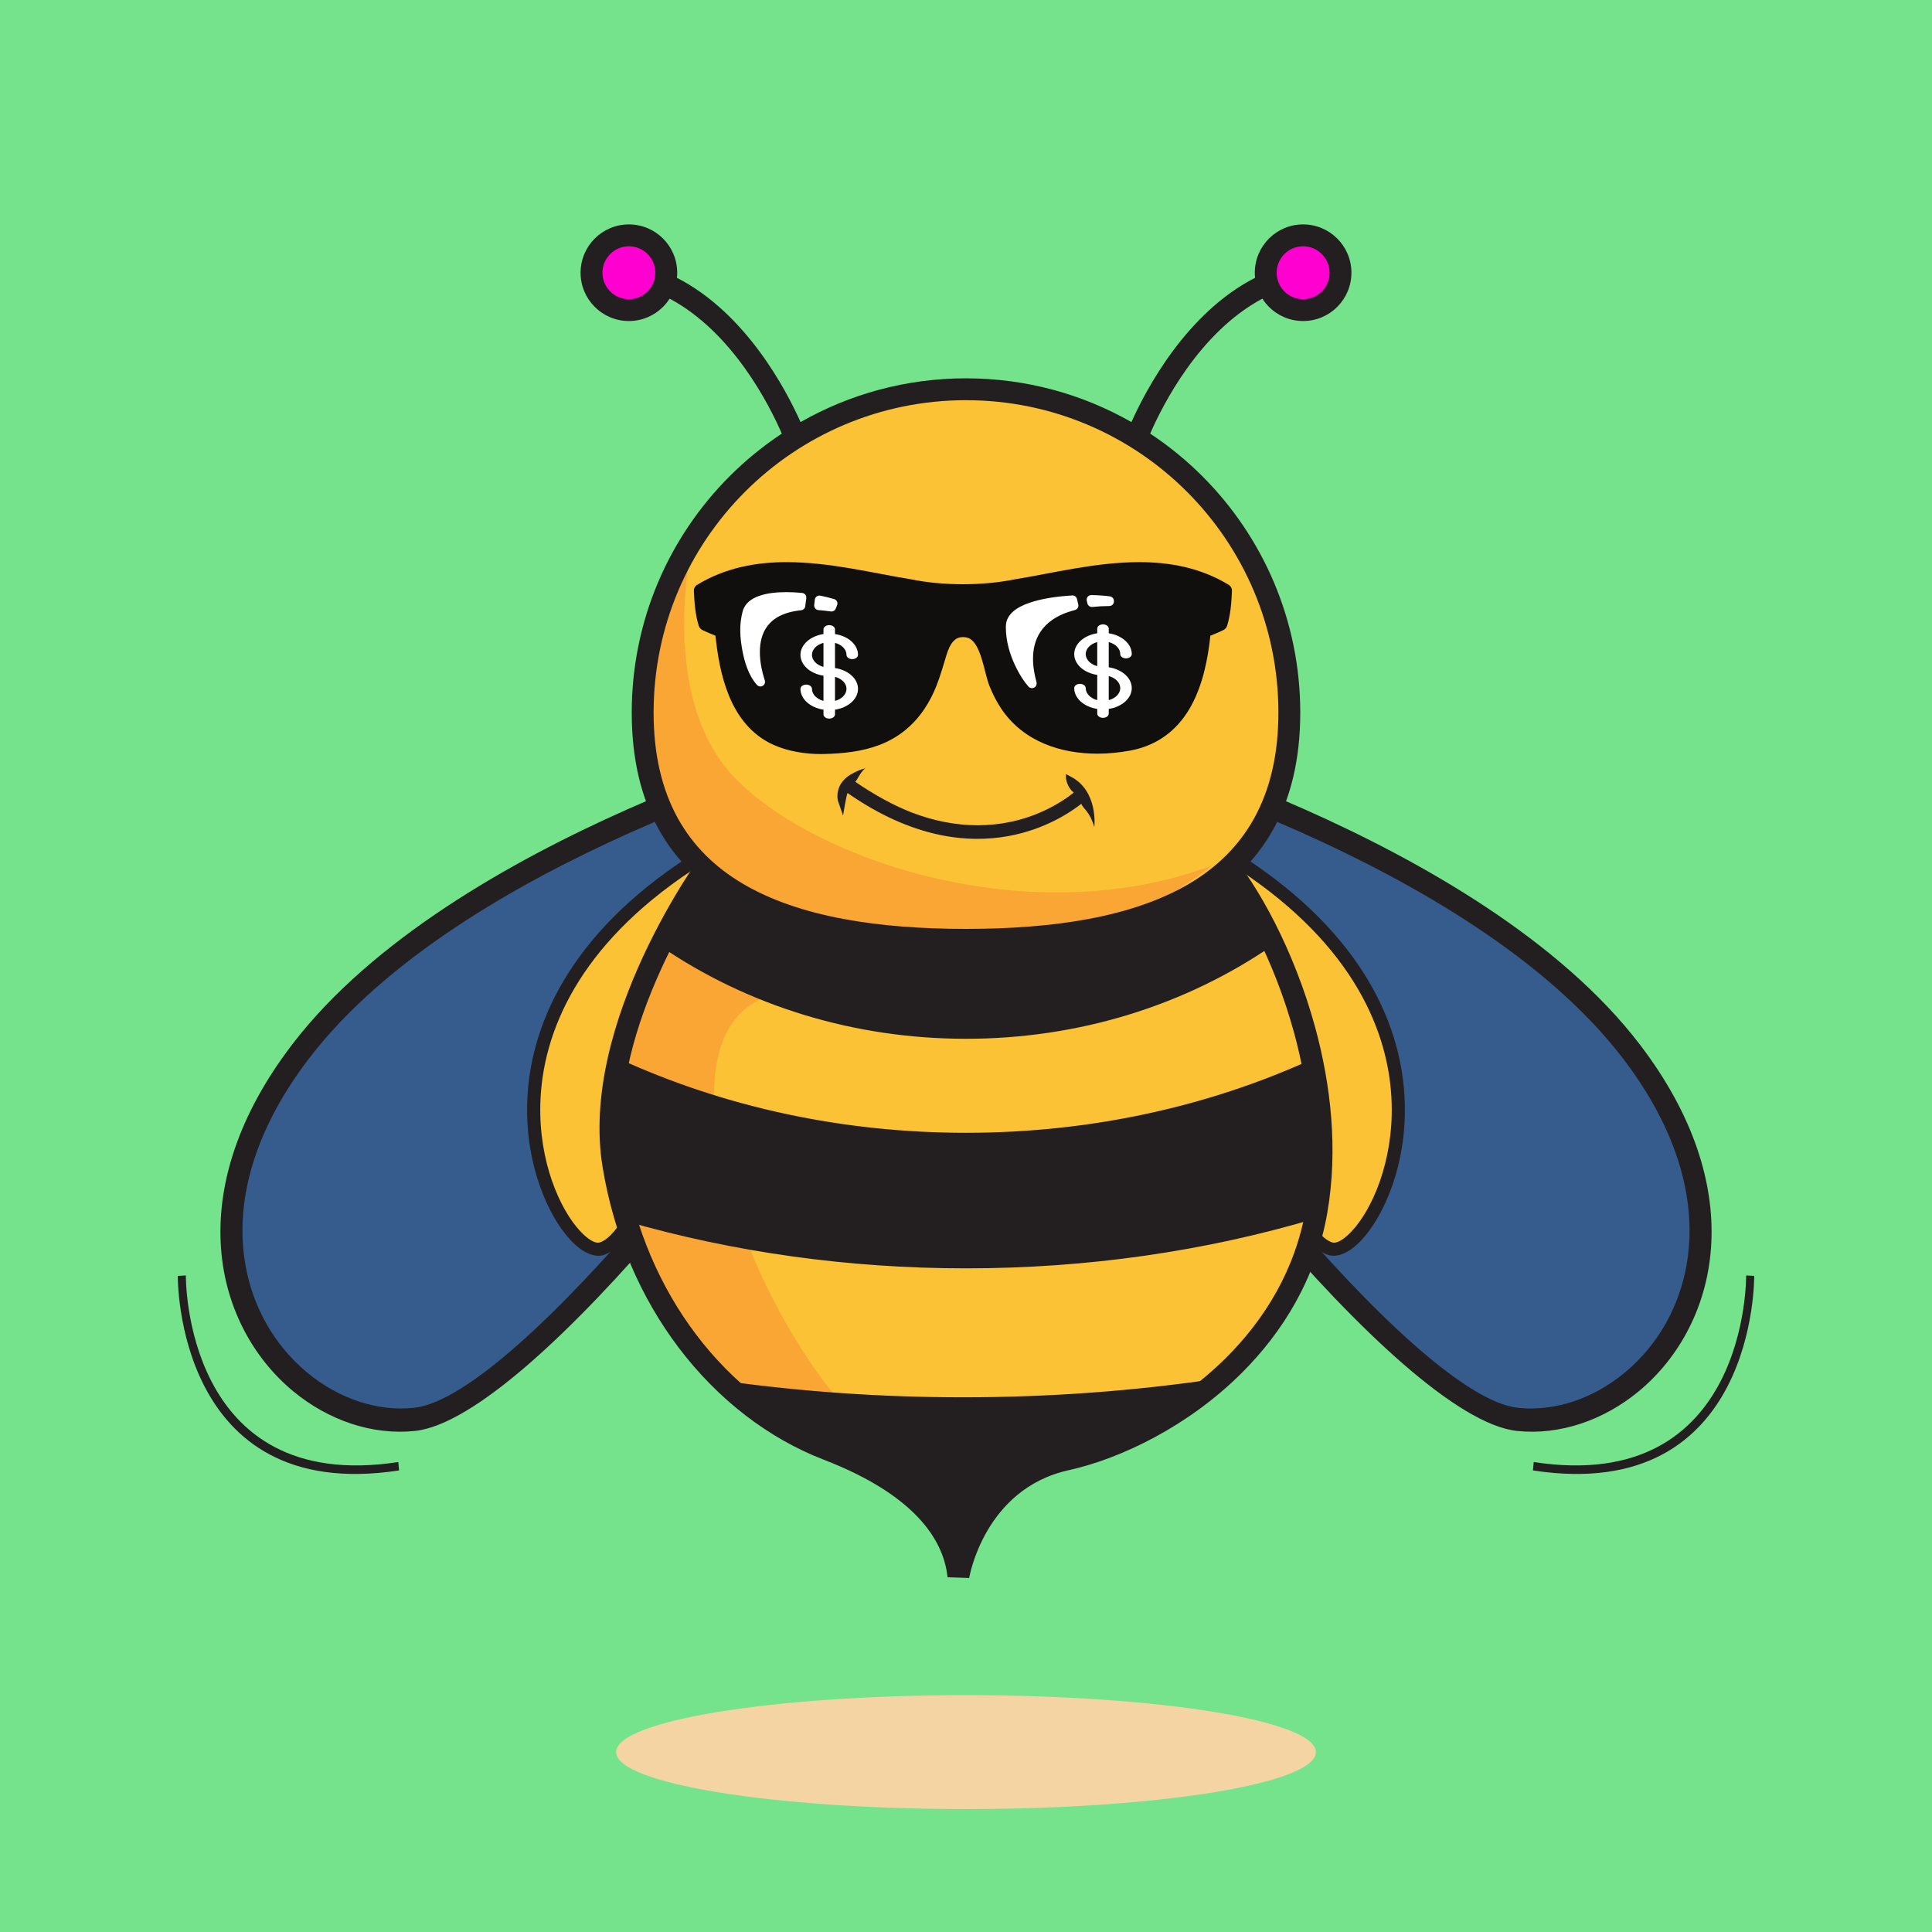
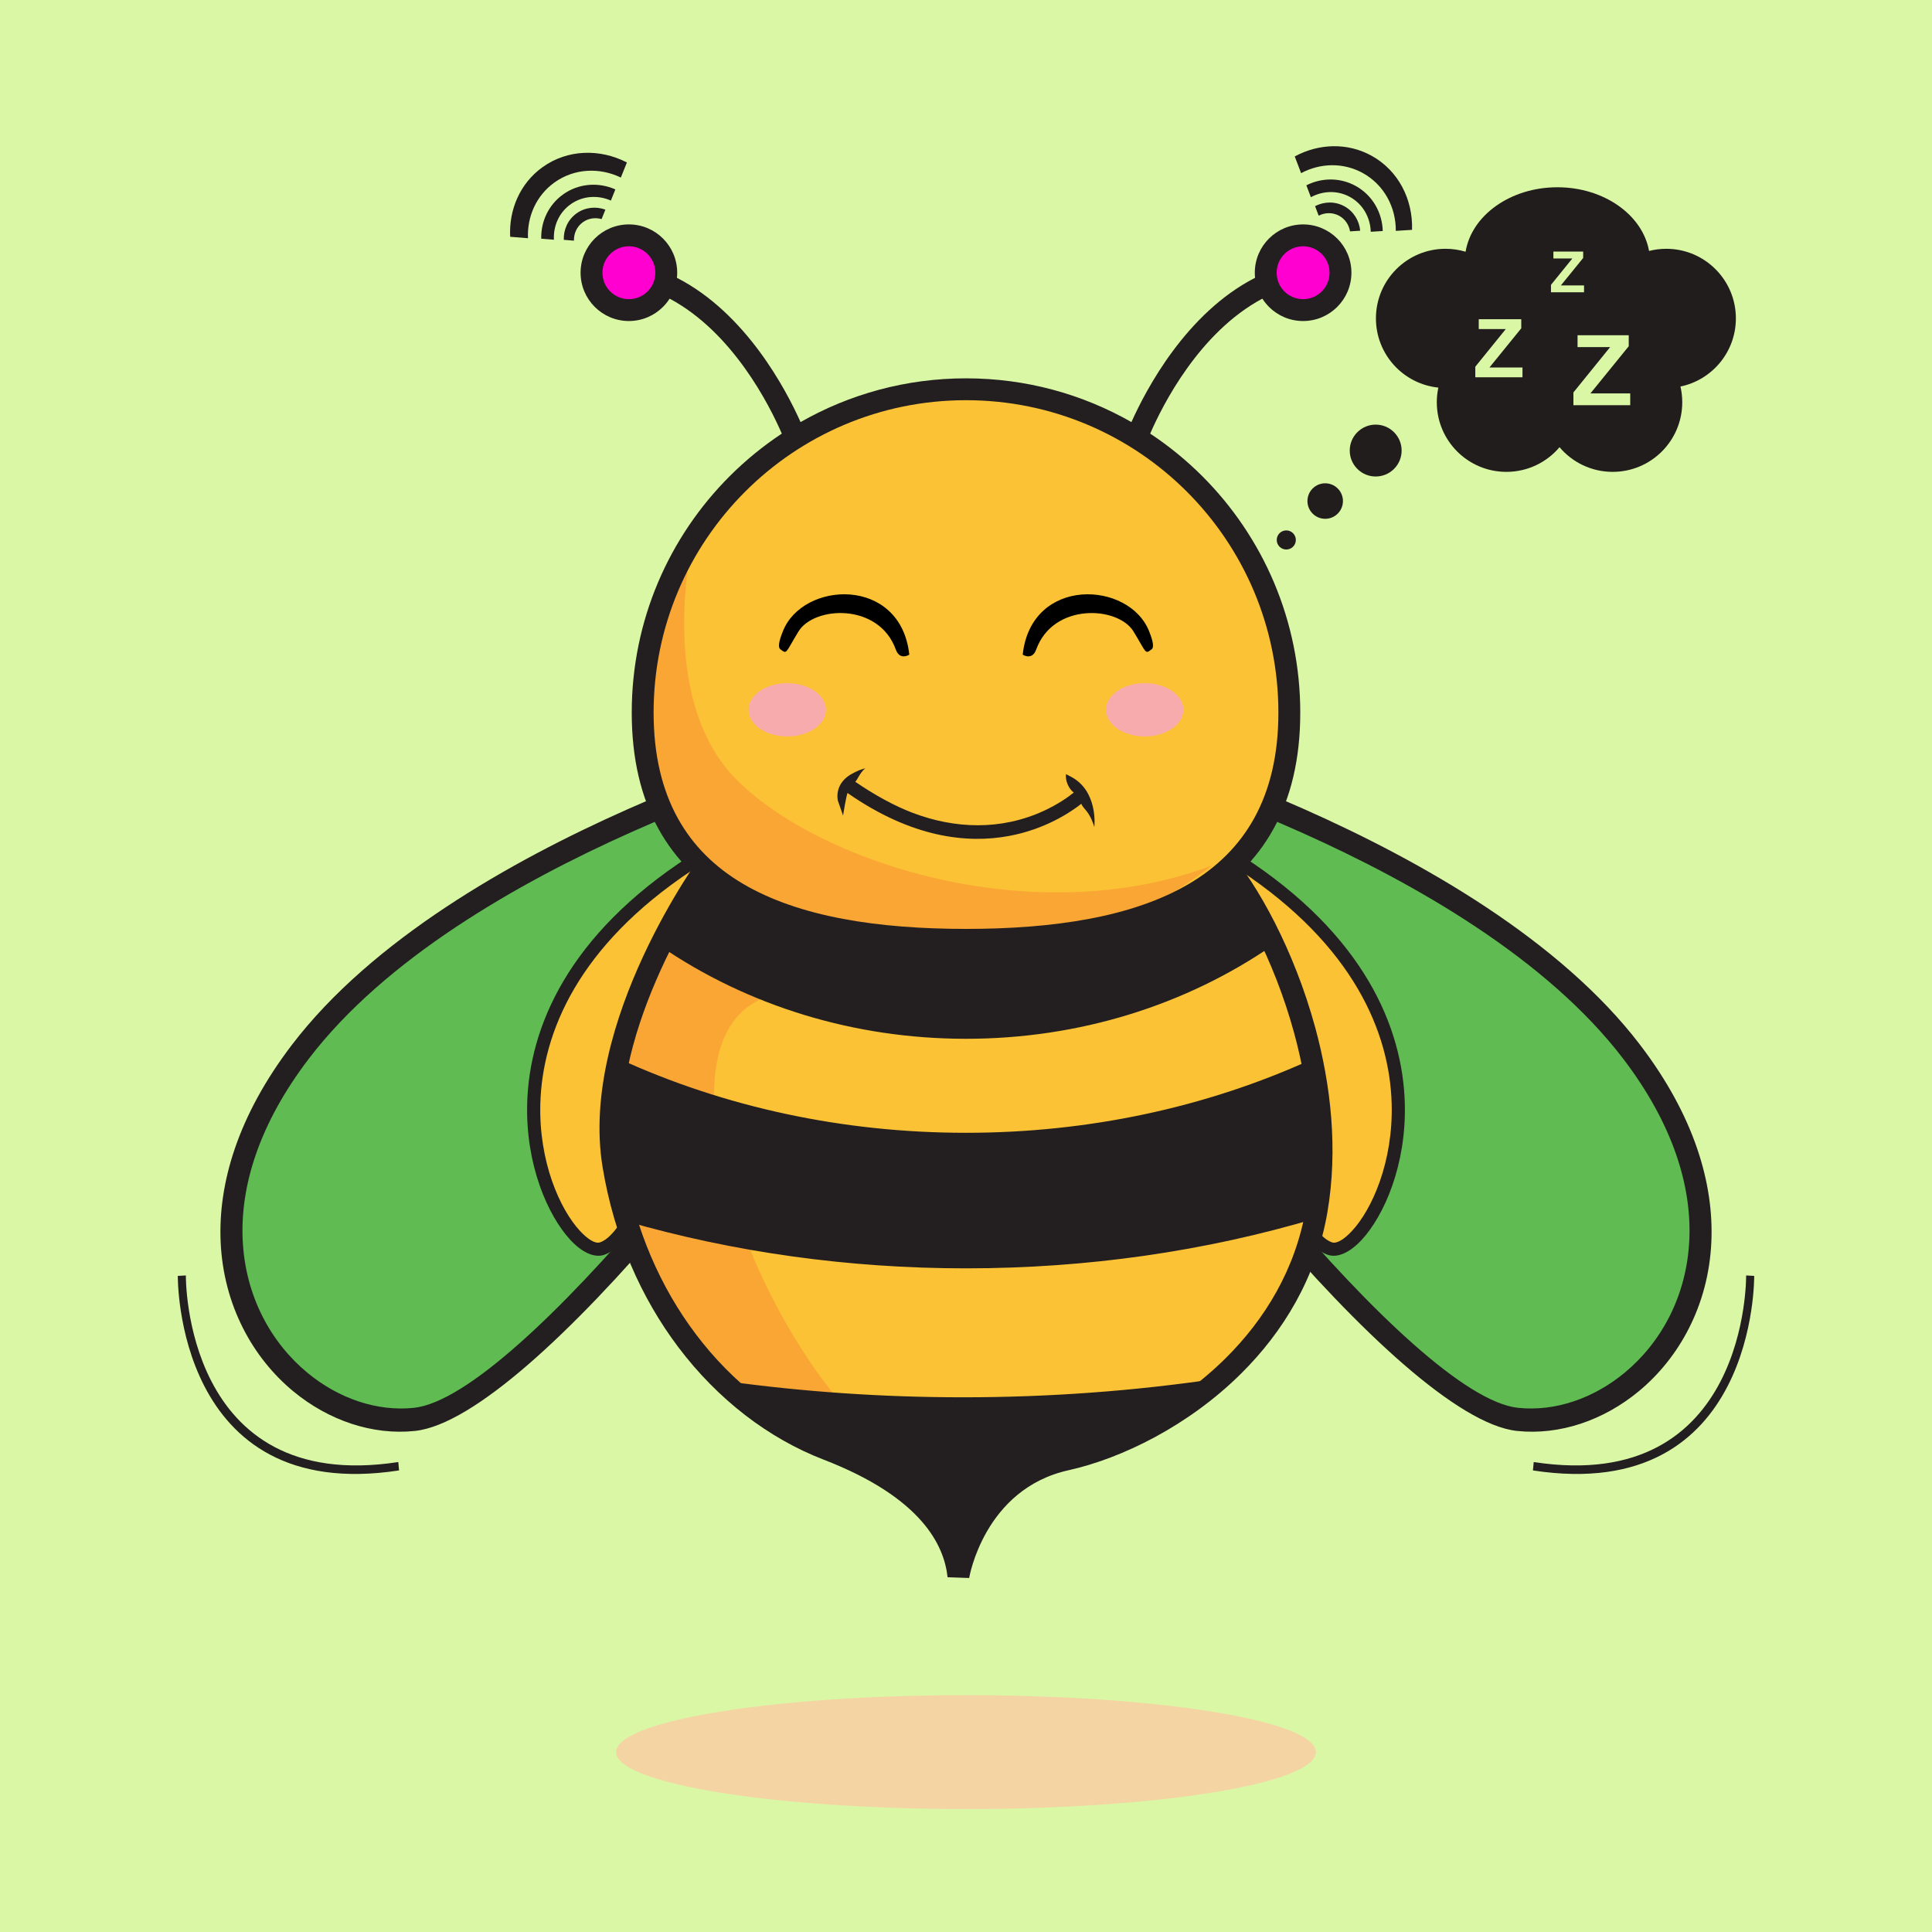
<svg xmlns="http://www.w3.org/2000/svg" version="1.1" id="svg2" xml:space="preserve" width="6400" height="6400" viewBox="0 0 6400 6400">
  <defs id="defs6" />
  <g id="g10" transform="matrix(1.333333,0,0,-1.333333,0,6400)">
    <g id="g12" transform="scale(0.1)">
-       <path d="M 0.004,48000 H 48000 V 0 H 0.004 v 48000 0" style="fill:#74E38C;fill-opacity:1;fill-rule:evenodd;stroke:none" id="path14" />
+       <path d="M 0.004,48000 H 48000 V 0 H 0.004 v 48000 0" style="fill:#DAF7A6;fill-opacity:1;fill-rule:evenodd;stroke:none" id="path14" />
      <path d="m 43382.3,16311.9 c 0,-15.6 63,-5457.9 -5277.5,-4635.8 l -19.4,-208.4 c 5562.6,-856.3 5497.1,4816.6 5497.1,4832.7 l -200.2,11.5 v 0" style="fill:#231f20;fill-opacity:1;fill-rule:nonzero;stroke:none" id="path16" />
-       <path d="m 26952.2,29578.4 c 0,0 9673.9,-2585.9 13583.8,-7707.7 3909.8,-5121.7 336.4,-9467.3 -2831.4,-9135 -3167.7,332.2 -11788.2,11960 -12335.3,14577.4 -547,2617.5 1582.9,2265.3 1582.9,2265.3 v 0" style="fill:#355C8C;fill-opacity:1;fill-rule:evenodd;stroke:none" id="path18" />
-       <path d="m 27102.2,29536.7 c 1232.5,-349.6 9809.2,-2917.9 13433.8,-7666 3361.2,-4403.1 1191.8,-8232.6 -1495.9,-9009.4 516.6,1033.8 1618.8,4225.3 -2168.3,7651.6 -4613.7,4174.1 -6523.7,5325.4 -8440.2,6128.2 -989.7,414.6 -1331.9,1724.6 -1329.4,2895.6 v 0" style="fill:#355C8C;fill-opacity:1;fill-rule:evenodd;stroke:none" id="path20" />
+       <path d="m 26952.2,29578.4 c 0,0 9673.9,-2585.9 13583.8,-7707.7 3909.8,-5121.7 336.4,-9467.3 -2831.4,-9135 -3167.7,332.2 -11788.2,11960 -12335.3,14577.4 -547,2617.5 1582.9,2265.3 1582.9,2265.3 v 0" style="fill:#5FBB52;fill-opacity:1;fill-rule:evenodd;stroke:none" id="path18" />
+       <path d="m 27102.2,29536.7 c 1232.5,-349.6 9809.2,-2917.9 13433.8,-7666 3361.2,-4403.1 1191.8,-8232.6 -1495.9,-9009.4 516.6,1033.8 1618.8,4225.3 -2168.3,7651.6 -4613.7,4174.1 -6523.7,5325.4 -8440.2,6128.2 -989.7,414.6 -1331.9,1724.6 -1329.4,2895.6 v 0" style="fill:#5FBB52;fill-opacity:1;fill-rule:evenodd;stroke:none" id="path20" />
      <path d="m 40745.5,22043.9 c -3971.9,5203 -13710.1,7805.8 -13738.2,7813.4 l -30.9,5.5 c -7.1,1.1 -2503.1,413.1 -1873.8,-2597.3 317,-1517.3 3221.4,-5918.8 6264.4,-9515 2377,-2809 4862.4,-5148.5 6324.9,-5301.9 1052.8,-110.4 2144,259.2 3021.4,984.4 501.6,414.6 934.8,947.3 1251.8,1574.4 317.6,628.2 518.1,1349.1 553.1,2137.9 64.5,1451.8 -426.8,3135.6 -1772.7,4898.6 z m -13838.8,7253 c 334,-90.3 9635.9,-2642.6 13419.7,-7599.3 1247.1,-1633.7 1703.2,-3176.1 1644.6,-4495 -31.3,-705.8 -209,-1347.6 -490.4,-1904.2 -282,-557.9 -669.3,-1033.4 -1118.8,-1404.9 -774,-639.8 -1729.4,-966.7 -2644.5,-870.8 -1301.8,136.6 -3657.7,2388.8 -5950.4,5098.1 -2988.8,3532.2 -5831.2,7806.8 -6130.7,9239.9 -435.4,2082.5 1072.2,1960.9 1270.5,1936.2 v 0" style="fill:#231f20;fill-opacity:1;fill-rule:nonzero;stroke:none" id="path22" />
      <path d="m 4617.65,16311.9 c 0.03,-15.6 -62.9,-5457.9 5277.59,-4635.8 l 19.32,-208.4 c -5562.61,-856.3 -5497.03,4816.6 -5497.08,4832.7 l 200.17,11.5 v 0" style="fill:#231f20;fill-opacity:1;fill-rule:nonzero;stroke:none" id="path24" />
-       <path d="m 21047.8,29578.4 c 0,0 -9673.9,-2585.9 -13583.77,-7707.7 -3909.86,-5121.7 -336.39,-9467.3 2831.37,-9135 3167.7,332.2 11788.2,11960 12335.3,14577.4 547,2617.5 -1582.9,2265.3 -1582.9,2265.3 v 0" style="fill:#355C8C;fill-opacity:1;fill-rule:evenodd;stroke:none" id="path26" />
-       <path d="m 20897.8,29536.7 c -1232.5,-349.6 -9809.2,-2917.9 -13433.77,-7666 -3361.26,-4403.1 -1191.83,-8232.6 1495.83,-9009.4 -516.52,1033.8 -1618.74,4225.3 2168.34,7651.6 4613.7,4174.1 6523.7,5325.4 8440.2,6128.2 989.7,414.6 1331.9,1724.6 1329.4,2895.6 v 0" style="fill:#355C8C;fill-opacity:1;fill-rule:evenodd;stroke:none" id="path28" />
+       <path d="m 21047.8,29578.4 c 0,0 -9673.9,-2585.9 -13583.77,-7707.7 -3909.86,-5121.7 -336.39,-9467.3 2831.37,-9135 3167.7,332.2 11788.2,11960 12335.3,14577.4 547,2617.5 -1582.9,2265.3 -1582.9,2265.3 v 0" style="fill:#5FBB52;fill-opacity:1;fill-rule:evenodd;stroke:none" id="path26" />
+       <path d="m 20897.8,29536.7 c -1232.5,-349.6 -9809.2,-2917.9 -13433.77,-7666 -3361.26,-4403.1 -1191.83,-8232.6 1495.83,-9009.4 -516.52,1033.8 -1618.74,4225.3 2168.34,7651.6 4613.7,4174.1 6523.7,5325.4 8440.2,6128.2 989.7,414.6 1331.9,1724.6 1329.4,2895.6 v 0" style="fill:#5FBB52;fill-opacity:1;fill-rule:evenodd;stroke:none" id="path28" />
      <path d="m 7254.46,22043.9 c 3971.94,5203 13710.14,7805.8 13738.24,7813.4 l 30.9,5.5 c 7.1,1.1 2503.1,413.1 1873.9,-2597.3 -317.1,-1517.3 -3221.5,-5918.8 -6264.5,-9515 -2377,-2809 -4862.4,-5148.5 -6324.9,-5301.9 -1052.77,-110.4 -2143.99,259.2 -3021.39,984.4 -501.63,414.6 -934.83,947.3 -1251.8,1574.4 -317.63,628.2 -518.1,1349.1 -553.08,2137.9 -64.48,1451.8 426.79,3135.6 1772.63,4898.6 z m 13838.84,7253 c -334,-90.3 -9635.9,-2642.6 -13419.7,-7599.3 -1247.07,-1633.7 -1703.21,-3176.1 -1644.65,-4495 31.31,-705.8 209.02,-1347.6 490.46,-1904.2 282.04,-557.9 669.3,-1033.4 1118.76,-1404.9 774.04,-639.8 1729.46,-966.7 2644.53,-870.8 1301.8,136.6 3657.7,2388.8 5950.4,5098.1 2988.8,3532.2 5831.2,7806.8 6130.7,9239.9 435.4,2082.5 -1072.2,1960.9 -1270.5,1936.2 v 0" style="fill:#231f20;fill-opacity:1;fill-rule:nonzero;stroke:none" id="path30" />
      <path d="m 17218.8,26589.7 c -6484.5,-4201.6 -3293.6,-9956.2 -2261.3,-9611.2 922.2,308.3 1725.7,3379.8 2793.9,4774.6 1782.5,2327.6 -532.6,4836.6 -532.6,4836.6 v 0" style="fill:#fbc235;fill-opacity:1;fill-rule:evenodd;stroke:none" id="path32" />
      <path d="m 13097.8,20587.9 c 51.7,1884.1 1011.7,4181.8 4032,6138.8 l 116.7,75.6 93.3,-102.5 c 6.8,-7.5 2407.7,-2609.2 541.6,-5046 -445.4,-581.5 -850,-1476.4 -1236.3,-2330.7 -536.9,-1187.6 -1040.1,-2300.5 -1635.8,-2499.5 -242.7,-81.1 -547.3,57.7 -838.5,371 -277.4,298.5 -557.9,766.2 -762.3,1351 -202.4,579 -331.6,1276.6 -310.7,2042.3 z m 4090.3,5786.2 c -2815.5,-1867.6 -3715.2,-4026.2 -3763.8,-5795.1 -19.8,-722.5 102.1,-1380.1 292.8,-1925.8 188.6,-539.8 443.4,-967 693.2,-1235.7 200.9,-216.3 381.6,-322 495.4,-284 459.7,153.6 934.4,1203.5 1441,2324 393.8,871 806.3,1783.2 1274.7,2394.8 1491.1,1947.1 -33.8,4035.5 -433.3,4521.8 v 0" style="fill:#231f20;fill-opacity:1;fill-rule:nonzero;stroke:none" id="path34" />
      <path d="m 30781.1,26589.7 c 6484.5,-4201.6 3293.6,-9956.2 2261.3,-9611.2 -922.2,308.3 -1725.7,3379.8 -2793.9,4774.6 -1782.5,2327.6 532.6,4836.6 532.6,4836.6 v 0" style="fill:#fbc235;fill-opacity:1;fill-rule:evenodd;stroke:none" id="path36" />
      <path d="m 34575.6,20579 c -48.6,1769 -948.3,3927.5 -3763.8,5795.1 -399.4,-486.3 -1924.4,-2574.7 -433.3,-4521.8 468.4,-611.7 880.9,-1523.9 1274.7,-2394.9 506.6,-1120.4 981.4,-2170.3 1441,-2323.9 113.8,-38 294.5,67.7 495.4,284 249.9,268.8 504.6,695.9 693.3,1235.7 190.7,545.7 312.5,1203.4 292.7,1925.8 z m -3705.4,6147.7 c 3020.3,-1957 3980.2,-4254.7 4031.9,-6138.8 21,-765.6 -108.3,-1463.2 -310.6,-2042.3 -204.4,-584.8 -485,-1052.4 -762.4,-1351 -291.1,-313.2 -595.8,-452.1 -838.6,-371 -595.6,199 -1098.7,1311.8 -1635.7,2499.4 -386.2,854.4 -790.8,1749.2 -1236.3,2330.8 -1866.1,2436.8 534.8,5038.5 541.6,5046 l 93.4,102.5 116.7,-75.6 v 0" style="fill:#231f20;fill-opacity:1;fill-rule:nonzero;stroke:none" id="path38" />
      <path d="m 17508.5,26400.5 c -606.3,-892.2 -2768.1,-4332.9 -2269.2,-7357.2 578.8,-3508.7 2785.4,-6076.8 5317.4,-7053.6 2532.1,-976.6 3157,-2242.6 3255.4,-3146.9 0,0 398,2387.4 2676.9,2893.8 2278.7,506.3 5606.7,2604.4 6221.6,6185.5 581.4,3385.8 -1003.7,6965.2 -2187.1,8507.2 C 29065.2,25093.9 26686.8,24650 24000,24650 c -2667.3,0 -5030.6,437.7 -6491.5,1750.5 v 0" style="fill:#fbc235;fill-opacity:1;fill-rule:evenodd;stroke:none" id="path40" />
      <path d="m 17508.5,26400.5 c -606.3,-892.2 -2768.1,-4332.9 -2269.2,-7357.2 578.8,-3508.7 2785.4,-6076.8 5317.4,-7053.6 250.4,-96.6 481.9,-196 696.3,-297.6 118,478.1 -23.8,1031.8 -535.5,1667.4 -2875.5,3571.7 -4805.4,10613.5 -283.2,9962.2 2516.8,-362.6 5158.4,666.9 7006.8,1651.3 -1043,-229.6 -2209.6,-323 -3441.1,-323 -2667.3,0 -5030.6,437.7 -6491.5,1750.5 v 0" style="fill:#faa635;fill-opacity:1;fill-rule:evenodd;stroke:none" id="path42" />
      <path d="m 14971.9,18999.8 c -597.3,3621.2 2463.6,7769.8 2472.4,7781.7 l 70.6,96.4 6660.7,717.7 c 104.7,15.2 5071.8,732 6352.5,-742.8 706.3,-813.3 1620.1,-2445 2147,-4376.8 390.7,-1432.9 571.5,-3035.2 302.9,-4599.6 -280.3,-1633 -1102.1,-2967.8 -2135.6,-3995.2 -1313.2,-1305.5 -2974.1,-2115.4 -4295.1,-2408.9 -2100.2,-466.7 -2467.8,-2671 -2468.8,-2677.3 l -535.9,19.1 c -44,405.3 -208.1,893.9 -649.3,1395.7 -459.7,522.9 -1214.9,1057.1 -2434.3,1527.3 -1356.6,523.4 -2621.6,1485.8 -3607.5,2793.6 -916,1215.1 -1592.8,2730.1 -1879.6,4469.1 z m 2840.9,7365.1 c -438,-624.4 -2815.8,-4187.5 -2306.1,-7278.1 271.7,-1647 911.7,-3080.6 1777.7,-4229.3 925,-1227 2106.4,-2127.8 3369.9,-2615.2 1312.7,-506.2 2136.2,-1093.5 2646.5,-1673.8 236.4,-268.9 406.5,-536.8 527.4,-795.5 348.5,796.1 1091.3,1892.1 2602.4,2227.9 1236.2,274.6 2793.7,1035.6 4029.7,2264.4 960.4,954.7 1723.6,2192.3 1982.9,3702.4 254.2,1480.8 81.6,3002.7 -290.2,4366.1 -503.9,1847.9 -1368.7,3397.9 -2034.5,4164.6 -1094.8,1260.7 -5857.6,561.7 -5871.3,559.8 l -6434.4,-693.3 v 0" style="fill:#231f20;fill-opacity:1;fill-rule:nonzero;stroke:none" id="path44" />
      <path d="m 17991.9,13650.1 c 770.7,-742.2 1646.2,-1306 2564.8,-1660.4 2532.1,-976.6 3157,-2242.6 3255.4,-3146.9 0,0 398,2387.4 2676.9,2893.8 1150.5,255.6 2568.4,917.3 3769.5,1970.4 -2041.9,-302.7 -4159.3,-463.3 -6330.9,-463.3 -2031.7,0 -4016.2,140.4 -5935.7,406.4 z m -2629.1,8007.4 c -191.6,-859.5 -265.3,-1753.7 -123.5,-2614.2 76.6,-464.1 181.9,-911.6 312.4,-1341.1 2623.9,-757 5471.5,-1172.9 8448.3,-1172.9 3065.4,0 5994.4,439.7 8682.4,1240.2 9.9,50.5 19.4,101.4 28.2,152.6 214.6,1250.2 133.7,2526.6 -113.1,3717.3 -2546.6,-1161.9 -5477.7,-1824.5 -8597.5,-1824.5 -3136,0 -6081.2,669.5 -8637.2,1842.6 z m 2145.6,4743 c -222.6,-327.5 -654.5,-998.1 -1087.6,-1865.5 2104.5,-1444.5 4730.6,-2302.5 7579.2,-2302.5 2868,0 5510.1,869.7 7621.6,2332 -356.3,763.3 -745,1404.9 -1097.9,1864.9 C 29065.3,25094 26686.9,24650 24000,24650 c -2667.4,0 -5030.7,437.7 -6491.6,1750.5 v 0" style="fill:#231f20;fill-opacity:1;fill-rule:evenodd;stroke:none" id="path46" />
      <path d="m 19192.5,12642.8 c -430.7,279 -843.1,606.2 -1229,977.9 l 34,70 c 966.5,-134 1949.9,-236.2 2947.6,-304.4 980.7,-67.2 1975.6,-101.7 2982.6,-101.7 1075.2,0 2137.1,39.4 3182.5,116 1064.8,77.9 2113.2,194.4 3142.4,347 l 32.8,-71.3 c -572.2,-501.8 -1193.6,-915.2 -1812,-1238.4 -685.4,-358.2 -1367.6,-606.1 -1975.6,-741.2 -2251.9,-500.3 -2644.2,-2854.3 -2645.3,-2861 l -81,2.8 c -48.5,445 -226.8,979.5 -705.2,1523.6 -481.2,547.2 -1265.4,1103.9 -2524.3,1589.5 -463.3,178.7 -915.8,410.5 -1349.5,691.2 z m -1080.3,949.6 c 355.6,-332.4 732.5,-627.1 1124.8,-881.1 428.9,-277.5 876.3,-506.8 1334.4,-683.5 1273,-491 2067.6,-1055.7 2556.4,-1611.6 417.1,-474.3 612.3,-942.7 692.4,-1354.2 159,600 769,2294.3 2660,2714.5 601.3,133.5 1276.4,378.9 1955.3,733.8 574.8,300.5 1152.3,679.5 1689.9,1135.8 -986.4,-142.8 -1990.4,-252.6 -3009.4,-327.2 -1048,-76.7 -2111.7,-116.2 -3188.3,-116.2 -1007.9,0 -2004.7,34.6 -2988.1,101.9 -955.9,65.4 -1899.1,162 -2827.4,287.8 z m -2977,6760.6 c 24.8,440.6 91.5,881.3 187.8,1313.3 l 11,49.3 45.8,-21 c 1295.3,-594.5 2691.3,-1059.5 4161.6,-1373.1 1424.1,-303.8 2918.2,-465.6 4458.6,-465.6 1532.6,0 3019.4,160.2 4436.8,460.9 1463.4,310.6 2853.3,771 4143.8,1359.8 l 46.6,21.2 10.4,-50.2 c 129.3,-624.4 213.4,-1272.5 233.3,-1928 18.2,-599.3 -17.1,-1204.9 -120,-1804.4 l -33,-177.9 -23.8,-7 c -1362.7,-405.8 -2787.3,-719 -4260,-929.4 -1436.6,-205.2 -2918.9,-312.6 -4434.1,-312.6 -1471,0 -2910.9,101.5 -4308.2,295.5 -1432.5,198.9 -2820.4,495.2 -4151.3,879.2 l -21.4,6.1 -6.5,21.2 c -66.3,218.3 -126,440.4 -178.5,665.7 -51.6,221.9 -96.8,448.9 -135.1,680.7 -71.4,433.4 -88.6,875.1 -63.8,1316.3 z m 256.7,1246.4 c -89.4,-411.6 -151.4,-831.2 -175,-1250.9 -24.5,-435.8 -7.6,-871.6 62.8,-1298.7 37.6,-228.3 82.6,-453.6 134.2,-675.2 50.8,-218.2 107.8,-431.4 170.4,-639.4 1319.8,-379.7 2696.8,-673 4118.8,-870.4 1392.8,-193.3 2829,-294.5 4296.9,-294.5 1511.8,0 2990.3,107 4422.5,311.6 1460.2,208.6 2872.8,518.6 4224.5,919.8 l 23.3,127.2 c 102,594.3 137,1194.6 118.9,1788.5 -19.2,633 -98.7,1259.2 -221.4,1863.7 -1283.1,-581.3 -2662.8,-1036.3 -4113.9,-1344.3 -1423.5,-302 -2916,-462.8 -4453.9,-462.8 -1545.7,0 -3045.5,162.4 -4475.6,467.5 -1458.5,311.1 -2844.5,770.8 -4132.5,1357.9 z m 1616.6,4091.7 c 190,317.3 354.3,567.8 466.1,732.3 l 26.4,38.8 34.7,-31.2 c 725.2,-651.7 1675.4,-1086.4 2775.8,-1358.4 1103.1,-272.5 2357.6,-381.6 3688.5,-381.6 1340.5,0 2603.6,110.7 3712.6,387.6 1106.5,276.4 2059.8,718.2 2783.5,1380.9 l 32.9,30.1 27.1,-35.4 c 182.8,-238.2 375.3,-525.1 567.9,-852.3 180.7,-306.9 361.5,-649.3 534.5,-1020.2 l 14.7,-31.3 -28.4,-19.6 c -1078,-746.6 -2294.3,-1339.3 -3608.2,-1741.3 -1267,-387.7 -2624.8,-598 -4036.6,-598 -1402.3,0 -2751.4,207.5 -4011.3,590.3 -1306.3,396.8 -2516.5,982 -3590.9,1719.4 l -29.5,20.2 15.9,31.8 c 216.6,434 433.5,819.7 624.3,1137.9 z m 507.5,647.9 c -109.5,-162.5 -262,-397.1 -437.4,-689.8 -184.5,-307.8 -394.2,-680.3 -605.2,-1100.6 1060.6,-723.5 2253,-1298 3539,-1688.7 1251.7,-380.3 2592.8,-586.5 3987.6,-586.5 1404.2,0 2753.9,209 4013,594.3 1293.8,395.8 2492.5,978 3556.9,1710.8 -167.5,356.6 -342.1,686.1 -516.3,982.1 -181.2,307.7 -362.4,579.8 -535.5,808.7 -730.3,-656 -1683.4,-1094.8 -2785.6,-1370 -1116.5,-278.8 -2386.1,-390.2 -3732.5,-390.2 -1336.5,0 -2597.4,109.8 -3708,384.2 -1095.6,270.7 -2044.9,701.8 -2776,1345.7 v 0" style="fill:#231f20;fill-opacity:1;fill-rule:nonzero;stroke:none" id="path48" />
      <path d="m 24000,38328.9 c 4436.5,0 8032.9,-3596.5 8032.9,-8032.9 0,-4436.5 -3596.4,-5646 -8032.9,-5646 -4436.5,0 -8032.9,1209.5 -8032.9,5646 0,4436.4 3596.4,8032.9 8032.9,8032.9 v 0" style="fill:#fbc235;fill-opacity:1;fill-rule:evenodd;stroke:none" id="path50" />
      <path d="m 27921.6,25091.1 c -1160,-316 -2497.3,-441.1 -3921.6,-441.1 -4436.5,0 -8032.9,1209.5 -8032.9,5646 0,1584.5 459,3061.7 1250.9,4306.3 -10,-41.8 -923,-3894.6 1040.4,-5930.2 1974,-2046.6 7353.8,-3872 11860.1,-2173.7 0,0 -862.7,-672.6 -2196.9,-1407.3 v 0" style="fill:#faa635;fill-opacity:1;fill-rule:evenodd;stroke:none" id="path52" />
      <path d="m 15624.6,42152.9 c 512.9,0 928.6,-415.7 928.6,-928.6 0,-512.8 -415.7,-928.5 -928.6,-928.5 -512.8,0 -928.5,415.7 -928.5,928.5 0,512.9 415.7,928.6 928.5,928.6 v 0" style="fill:#FF00D1;fill-opacity:1;fill-rule:evenodd;stroke:none" id="path54" />
      <path d="m 32375.4,42152.9 c 512.8,0 928.5,-415.7 928.5,-928.6 0,-512.8 -415.7,-928.5 -928.5,-928.5 -512.9,0 -928.6,415.7 -928.6,928.5 0,512.9 415.7,928.6 928.6,928.6 v 0" style="fill:#FF00D1;fill-opacity:1;fill-rule:evenodd;stroke:none" id="path56" />
      <path d="m 29488.1,35784.1 c -1404.4,1404.4 -3344.9,2273.1 -5488.1,2273.1 -2143.2,0 -4083.7,-868.7 -5488.1,-2273.1 -1404.4,-1404.4 -2273.2,-3344.9 -2273.2,-5488.1 0,-2107.5 848.1,-3445 2219.1,-4253.2 1405.7,-828.7 3367.8,-1121.1 5542.2,-1121.1 2174.5,0 4136.6,292.5 5542.1,1121.1 1371.1,808.2 2219.2,2145.7 2219.2,4253.2 0,2143.2 -868.8,4083.7 -2273.2,5488.1 z m 3351.8,5904.8 c -118.7,118.8 -283.1,192.3 -464.5,192.3 -181.4,0 -345.8,-73.6 -464.6,-192.3 -118.7,-118.8 -192.3,-283.1 -192.3,-464.5 0,-181.9 73.3,-346.3 191.9,-465.1 119.2,-118.2 283.6,-191.9 465,-191.9 181.4,0 345.8,73.7 464.5,192.4 118.7,118.7 192.4,283.1 192.4,464.6 0,181.4 -73.7,345.8 -192.4,464.5 z m -16750.7,0 c -118.8,118.7 -283.2,192.3 -464.6,192.3 -181.5,0 -345.9,-73.5 -464.6,-192.3 -118.7,-118.7 -192.3,-283.1 -192.3,-464.5 0,-181.5 73.7,-345.9 192.4,-464.6 118.7,-118.7 283,-192.4 464.5,-192.4 181.8,0 346.2,73.4 465,191.9 118.6,118.8 191.9,283.2 191.9,465.1 0,181.4 -73.6,345.7 -192.3,464.5 z M 24000,38600.5 c 1495.2,0 2898.2,-395.3 4110.1,-1087 362.9,810.9 1360.6,2708.2 3071.8,3584.3 -4.4,41.6 -6.7,83.9 -6.7,126.6 0,331.3 134.4,631.4 351.5,848.6 217.2,217.1 517.3,351.5 848.7,351.5 331.3,0 631.4,-134.3 848.6,-351.5 217.1,-217.1 351.6,-517.3 351.6,-848.6 0,-331.4 -134.5,-631.5 -351.6,-848.7 -217.2,-217.1 -517.3,-351.6 -848.6,-351.6 -331.4,0 -631.5,134.5 -848.7,351.6 v 1 c -61.6,61.7 -116.6,130 -163.7,203.7 -1574.3,-841.2 -2484.2,-2656.5 -2786.9,-3353.5 467.2,-309.1 901.4,-664.1 1296.1,-1058.7 1502.8,-1502.9 2432.4,-3579.1 2432.4,-5872.2 0,-2328.9 -950.3,-3814.5 -2486.5,-4720.1 -1501.4,-885.2 -3556.1,-1197.6 -5818.1,-1197.6 -2261.9,0 -4316.7,312.4 -5818.2,1197.6 -1536.1,905.6 -2486.4,2391.3 -2486.4,4720.1 0,2293.1 929.6,4369.3 2432.4,5872.2 394.6,394.5 828.8,749.6 1296.1,1058.7 -302.7,696.9 -1212.7,2512.2 -2786.9,3353.5 -47.2,-73.7 -102.1,-142 -163.7,-203.7 l -1,-1 c -217.3,-217.1 -517.1,-351.6 -847.7,-351.6 -331.4,0 -631.4,134.5 -848.6,351.6 -217.1,217.2 -351.6,517.3 -351.6,848.7 0,331.3 134.4,631.5 351.5,848.6 217.2,217.2 517.3,351.5 848.7,351.5 331.4,0 631.5,-134.4 848.7,-351.5 217.1,-217.2 351.5,-517.3 351.5,-848.6 0,-42.7 -2.3,-85 -6.7,-126.7 1711.2,-876.1 2708.8,-2773.4 3071.7,-3584.3 1212,691.7 2615,1087.1 4110.2,1087.1 v 0" style="fill:#231f20;fill-opacity:1;fill-rule:nonzero;stroke:none" id="path58" />
      <path d="m 25931.4,27854 c 358.2,164.9 611.7,346.7 746.3,454.9 -127.3,92.7 -214.9,301.1 -193.7,458.2 l 122.2,-63.6 c 678,-352.9 586.4,-1232.3 581.5,-1249.3 -127.3,411.7 -266.4,432.5 -322.8,575.8 -272.5,-214 -903.1,-636.3 -1809.9,-801.8 -1020.4,-186.3 -2391.8,-49.9 -3997.3,1069.5 l -9,-20.7 c -18.2,-44.4 -96.5,-476.2 -103.7,-538.5 l -126.6,364.4 c -0.7,2.4 -123.2,450.3 402.8,701.8 l 124,59.3 154.5,50.8 c -138.9,-114.6 -204.2,-302.5 -251.1,-337.6 478,-328.3 980.7,-601.7 1408.6,-765.5 1069.5,-409.3 2214.4,-445.4 3274.2,42.3 v 0" style="fill:#231f20;fill-opacity:1;fill-rule:evenodd;stroke:none" id="path60" />
      <path d="m 19448.6,32310.9 c 489.1,1258.4 2930.1,1382 3142.6,-575.7 0,0 -233.8,-154.1 -335,126.9 -421.3,1169.2 -2032.8,1081.5 -2418.7,448.5 -331,-543.6 -279.3,-569.3 -449.2,-442.4 -92.8,69.3 26.9,356.7 60.3,442.7 v 0" style="fill:#000000;fill-opacity:1;fill-rule:evenodd;stroke:none" id="path62" />
      <path d="m 28551.3,32310.8 c -489.1,1258.4 -2930.1,1382 -3142.5,-575.7 0,0 233.7,-154.1 334.9,126.9 421.3,1169.2 2032.8,1081.6 2418.8,448.5 330.9,-543.6 279.3,-569.3 449.1,-442.4 92.8,69.3 -26.9,356.7 -60.3,442.7 v 0" style="fill:#000000;fill-opacity:1;fill-rule:evenodd;stroke:none" id="path64" />
      <path d="m 19559.4,31026.7 c 530.9,0 961.2,-296.3 961.2,-661.9 0,-365.5 -430.3,-661.8 -961.2,-661.8 -530.8,0 -961.1,296.3 -961.1,661.8 0,365.6 430.3,661.9 961.1,661.9 v 0" style="fill:#f8abad;fill-opacity:1;fill-rule:evenodd;stroke:none" id="path66" />
      <path d="m 28440.5,31026.7 c 530.9,0 961.2,-296.3 961.2,-661.9 0,-365.5 -430.3,-661.8 -961.2,-661.8 -530.8,0 -961.1,296.3 -961.1,661.8 0,365.6 430.3,661.9 961.1,661.9 v 0" style="fill:#f8abad;fill-opacity:1;fill-rule:evenodd;stroke:none" id="path68" />
      <path d="m 24000,5883.7 c 4800.8,0 8692.6,-633.3 8692.6,-1414.6 0,-781.3 -3891.8,-1414.6 -8692.6,-1414.6 -4800.8,0 -8692.6,633.3 -8692.6,1414.6 0,781.3 3891.8,1414.6 8692.6,1414.6 v 0" style="fill:#f5d4a4;fill-opacity:1;fill-rule:evenodd;stroke:none" id="path70" />
    </g>
-     <g style="display:none" transform="translate(2742.372,2884.747)" id="g10-3">
+     <g style="display:SLEEP" transform="translate(2742.372,2884.747)" id="g10-3">
      <g transform="scale(0.1)" id="g12-6">
        <g transform="scale(1.22699)" id="g14" />
        <path id="path18-7" style="fill:#211d1d;fill-opacity:1;fill-rule:nonzero;stroke:none" d="m 6299.08,8414.2 c -251.69,-251.7 -251.69,-659.8 0,-911.4 251.69,-251.7 659.75,-251.7 911.44,0 251.69,251.6 251.69,659.7 0,911.4 -251.69,251.7 -659.75,251.7 -911.44,0" />
        <path id="path20-5" style="fill:#211d1d;fill-opacity:1;fill-rule:nonzero;stroke:none" d="m 5188.56,7015.8 c -172.2,-172.2 -172.2,-451.4 0,-623.6 172.21,-172.2 451.42,-172.2 623.62,0 172.21,172.2 172.21,451.4 0,623.6 -172.2,172.3 -451.41,172.3 -623.62,0" />
        <path id="path22-3" style="fill:#211d1d;fill-opacity:1;fill-rule:nonzero;stroke:none" d="m 4365.87,5905.3 c -92.73,-92.7 -92.73,-243 0,-335.8 92.73,-92.7 243.07,-92.7 335.8,0 92.72,92.8 92.72,243.1 0,335.8 -92.73,92.8 -243.07,92.8 -335.8,0" />
        <path id="path24-5" style="fill:#211d1d;fill-opacity:1;fill-rule:nonzero;stroke:none" d="m 13078.6,9085.7 h -1411.5 v 316.4 l 912.5,1127.1 h -809.4 v 293.9 h 1271.6 v -272.6 l -951.6,-1172.1 h 988.4 z M 11110,11891.3 v 184.1 l 530.9,655.8 h -471 v 171.1 h 740 v -158.7 l -553.8,-682 h 575.2 v -170.3 z M 10401.9,9779 H 9229.68 v 262.8 l 757.88,936 h -672.25 v 244.1 h 1056.09 v -226.4 l -790.34,-973.4 h 820.84 z m 5301.8,1463.5 c 0,954.9 -774.1,1728.9 -1728.9,1728.9 -147.9,0 -291.4,-18.6 -428.3,-53.5 -160.3,894.6 -1118.8,1582.1 -2277.4,1582.1 -1167.1,0 -2131.1,-697.6 -2280.78,-1601.7 -157.86,47.5 -325.18,73.1 -498.51,73.1 -954.82,0 -1728.87,-774 -1728.87,-1728.9 0,-894.7 679.69,-1630.7 1550.91,-1719.8 -25.24,-117.6 -38.66,-239.5 -38.66,-364.6 0,-954.9 774.05,-1728.9 1728.91,-1728.9 529.3,0 1003,238 1320.1,612.7 317.2,-374.7 790.8,-612.7 1320.2,-612.7 954.8,0 1728.9,774 1728.9,1728.9 0,134.6 -15.5,265.6 -44.6,391.4 786.1,162.6 1377,858.8 1377,1693" />
      </g>
    </g>
    <g transform="matrix(4.17797,0,0,4.17797,1723.871,2926.607)" id="g10-2">
-       <g style="display:DOLLAR" transform="scale(0.1)" id="g12-8">
+       <g style="display:none" transform="scale(0.1)" id="g12-8">
        <path id="path14-9" style="fill:#100f0d;fill-opacity:1;fill-rule:nonzero;stroke:none" d="m 3180.25,1006.49 c -167.36,101.7 -350.45,134.83 -531.93,134.76 -260.06,-0.15 -519.51,-66.91 -738.69,-102.1 l -1.6,-0.31 c -90.61,-18.35 -195.76,-29.04 -308.01,-29.04 -112.27,0 -217.44,10.69 -308.03,29.04 l -1.6,0.31 c -219.22,35.17 -478.671,101.92 -738.71,102.1 C 370.188,1141.32 187.105,1108.19 19.75,1006.49 6.863,998.633 -0.652,984.492 0.043,969.434 3.531,895.793 8.531,829.031 29.203,762.406 32.465,751.926 39.883,743.109 49.633,738.066 72.574,726.328 105.199,713.199 128.445,703.57 140.438,588.813 161.504,462.344 208.547,347.559 258.637,224.988 340.918,114.023 474.02,54.504 560.883,15.715 661.848,0.137 754.605,0 760.703,0 766.617,0.098 772.383,0.195 889.094,2.844 1000.94,14.934 1103.44,54.031 c 102.47,38.918 194.8,106.211 267.17,213.637 29.18,43.16 53.21,90.66 71.99,138.355 24.39,61.829 41.35,123.95 59.84,183.75 10.1,33.172 23.52,61.758 39.15,79.282 16.14,17.383 30.79,25.754 58.21,26.328 5.44,0 11.36,-0.418 17.84,-1.406 19.18,-3.086 32.93,-11.832 47.66,-29.289 21.83,-25.934 39.4,-71.797 52.77,-120.208 13.84,-48.628 23.82,-98.542 39.32,-138.457 18.83,-47.695 42.86,-95.195 72.02,-138.355 65.48,-96.977 154.61,-163.984 253.58,-205.891 99.07,-42.004 207.94,-59.519 316.14,-59.551 65.71,0.031 131.19,6.512 194.31,18.125 177.54,32.129 295,137.941 365.61,269.675 67.41,124.621 97.4,272.129 112.47,413.532 23.25,9.629 55.91,22.765 78.87,34.507 9.73,5.043 17.13,13.832 20.4,24.34 20.69,66.625 25.73,133.387 29.16,207.047 0.7,15.067 -6.84,29.207 -19.7,37.037" />
        <path id="path16-7" style="fill:#ffffff;fill-opacity:1;fill-rule:nonzero;stroke:none" d="m 834.18,921.57 c -25.582,7.532 -53.129,14.446 -82.379,20.278 -7.383,1.465 -15.086,-0.2 -21.219,-4.551 -6.144,-4.375 -10.234,-11.113 -11.269,-18.559 -1.563,-11.179 -2.727,-22.254 -3.668,-33.195 -0.622,-7.301 1.738,-14.637 6.5,-20.191 4.765,-5.555 11.648,-9.012 18.949,-9.508 23.023,-1.547 47.379,-4.121 73.32,-7.918 1.332,-0.192 2.664,-0.289 3.984,-0.289 11.282,0 21.618,6.976 25.657,17.797 2.422,6.48 4.949,12.879 7.617,19.14 3.062,7.235 2.894,15.348 -0.457,22.43 -3.344,7.078 -9.527,12.351 -17.035,14.566 z m -190,36.34 c -31.813,3.168 -63.735,4.938 -94.731,4.938 -59.539,-0.067 -115.508,-6.278 -161.601,-22.578 -45.493,-15.961 -84.594,-44.395 -97.243,-90.407 -10.609,-38.824 -14.707,-76.679 -14.707,-113.047 0.02,-47.429 6.907,-92.359 15.207,-134.531 10.028,-47.168 30.286,-131.379 84.25,-191.445 0.348,-0.34 1.25,-1.477 3.711,-3.391 2.395,-1.679 7.141,-5.386 16.653,-5.625 0.281,-0.015 0.558,-0.015 0.844,-0.015 9.472,0 18.929,6.929 21.613,11.707 4.789,7.539 4.246,10.461 4.769,12.441 0.215,1.895 0.192,2.754 0.215,3.359 -0.195,5.403 -0.676,5.618 -0.847,6.883 -1.336,5.188 -2.977,9.563 -5.93,19.524 -8.496,28.261 -23.879,87.16 -23.832,150.293 -0.024,55.093 11.582,112.125 46.351,156.988 34.809,44.734 93.571,81.101 199.047,92.078 12.832,1.301 22.989,11.305 24.457,24.141 1.836,15.98 3.782,31.797 6.149,47.261 1.14,7.438 -0.821,15.008 -5.442,20.938 -4.605,5.957 -11.449,9.75 -18.933,10.488 z m 1853.8,-46.597 c -0.48,13.312 -10.31,24.292 -23.5,26.187 -30.07,4.324 -67.83,7.086 -110.8,7.871 -8.41,0.172 -16.48,-3.586 -21.77,-10.137 -5.31,-6.523 -7.32,-15.195 -5.43,-23.398 1.27,-5.441 2.52,-10.785 3.77,-16.137 2.91,-12.472 14.11,-21.121 26.66,-21.121 0.98,0 1.97,0.051 2.95,0.156 30.64,3.301 64.66,5.047 101.11,5.481 7.3,0.105 14.28,3.09 19.35,8.371 5.1,5.246 7.86,12.312 7.71,19.641 0,0.543 0,1.543 -0.05,3.086 z m -219.54,10.445 c -2.96,13.086 -14.96,22.09 -28.31,21.305 -88.63,-5.231 -181.84,-18.333 -256,-44.125 -37.09,-13 -69.66,-29.098 -94.82,-50.836 -25.04,-21.414 -42.98,-50.805 -43.78,-85.133 -0.11,-3.621 -0.18,-7.328 -0.18,-11.082 0.07,-81.516 24.28,-158.403 52.71,-220.149 28.43,-61.394 60.37,-107.258 81.17,-129.883 0.74,-0.871 1.7,-1.894 3.22,-3.23 2.53,-1.508 5.19,-5.949 18.24,-6.84 0.22,-0.008 0.44,-0.008 0.65,-0.008 6.54,0 14.41,3.45 18.52,7.774 6.53,6.777 7.13,11.672 7.88,14.453 0.57,2.898 0.57,4.531 0.59,5.859 -0.28,6.946 -1.02,7.93 -1.65,11.348 -4.51,18.879 -19.82,71.074 -19.87,134.914 0,52.895 10.69,111.758 46.08,163.586 35.5,51.781 96,98.781 203.26,126.551 14.42,3.711 23.25,18.332 19.86,32.801 -2.56,10.894 -5.08,21.781 -7.57,32.695" />
      </g>
    </g>
-     <path id="XMLID_462_" d="m 2754.648,3142.158 v 62.587 c 16.644,-4.358 28.602,-16.092 28.602,-29.854 0,-5.83 6.403,-10.557 14.301,-10.557 7.898,0 14.301,4.727 14.301,10.557 0,25.49 -24.605,46.817 -57.203,51.721 v 11.612 c 0,5.83 -6.403,10.557 -14.301,10.557 -7.898,0 -14.301,-4.726 -14.301,-10.557 v -11.612 c -32.598,-4.904 -57.203,-26.231 -57.203,-51.721 0,-25.49 24.605,-46.816 57.203,-51.721 v -62.586 c -16.645,4.358 -28.602,16.092 -28.602,29.854 0,5.83 -6.403,10.557 -14.301,10.557 -7.898,0 -14.301,-4.727 -14.301,-10.557 0,-25.49 24.605,-46.817 57.203,-51.721 v -11.619 c 0,-5.83 6.403,-10.557 14.301,-10.557 7.898,0 14.301,4.727 14.301,10.557 v 11.619 c 32.598,4.904 57.203,26.231 57.203,51.721 0,25.49 -24.606,46.816 -57.203,51.72 z m -57.203,32.733 c 0,13.762 11.956,25.496 28.602,29.854 v -59.708 c -16.645,4.358 -28.602,16.092 -28.602,29.854 z m 57.203,-114.307 v 59.708 c 16.644,-4.358 28.602,-16.092 28.602,-29.854 0,-13.762 -11.957,-25.496 -28.602,-29.854 z" style="fill:#ffffff;stroke-width:0.819;display:DOLLAR" />
-     <path id="XMLID_462_-6" d="m 2074.512,3140.255 v 62.587 c 16.644,-4.358 28.602,-16.092 28.602,-29.854 0,-5.83 6.403,-10.557 14.301,-10.557 7.898,0 14.301,4.727 14.301,10.557 0,25.49 -24.605,46.817 -57.203,51.721 v 11.612 c 0,5.83 -6.403,10.557 -14.301,10.557 -7.898,0 -14.301,-4.726 -14.301,-10.557 v -11.612 c -32.598,-4.904 -57.203,-26.231 -57.203,-51.721 0,-25.49 24.605,-46.816 57.203,-51.721 v -62.586 c -16.645,4.358 -28.602,16.092 -28.602,29.854 0,5.83 -6.403,10.557 -14.301,10.557 -7.898,0 -14.301,-4.727 -14.301,-10.557 0,-25.49 24.605,-46.817 57.203,-51.721 v -11.619 c 0,-5.83 6.403,-10.557 14.301,-10.557 7.898,0 14.301,4.727 14.301,10.557 v 11.619 c 32.598,4.904 57.203,26.231 57.203,51.721 0,25.49 -24.606,46.816 -57.203,51.72 z m -57.203,32.733 c 0,13.762 11.956,25.496 28.602,29.854 v -59.708 c -16.645,4.358 -28.602,16.092 -28.602,29.854 z m 57.203,-114.307 v 59.708 c 16.644,-4.358 28.602,-16.092 28.602,-29.854 0,-13.762 -11.957,-25.496 -28.602,-29.854 z" style="fill:#ffffff;stroke-width:0.819;display:DOLLAR" />
+     <path id="XMLID_462_" d="m 2754.648,3142.158 v 62.587 c 16.644,-4.358 28.602,-16.092 28.602,-29.854 0,-5.83 6.403,-10.557 14.301,-10.557 7.898,0 14.301,4.727 14.301,10.557 0,25.49 -24.605,46.817 -57.203,51.721 v 11.612 c 0,5.83 -6.403,10.557 -14.301,10.557 -7.898,0 -14.301,-4.726 -14.301,-10.557 v -11.612 c -32.598,-4.904 -57.203,-26.231 -57.203,-51.721 0,-25.49 24.605,-46.816 57.203,-51.721 v -62.586 c -16.645,4.358 -28.602,16.092 -28.602,29.854 0,5.83 -6.403,10.557 -14.301,10.557 -7.898,0 -14.301,-4.727 -14.301,-10.557 0,-25.49 24.605,-46.817 57.203,-51.721 v -11.619 c 0,-5.83 6.403,-10.557 14.301,-10.557 7.898,0 14.301,4.727 14.301,10.557 v 11.619 c 32.598,4.904 57.203,26.231 57.203,51.721 0,25.49 -24.606,46.816 -57.203,51.72 z m -57.203,32.733 c 0,13.762 11.956,25.496 28.602,29.854 v -59.708 c -16.645,4.358 -28.602,16.092 -28.602,29.854 z m 57.203,-114.307 v 59.708 c 16.644,-4.358 28.602,-16.092 28.602,-29.854 0,-13.762 -11.957,-25.496 -28.602,-29.854 z" style="fill:#ffffff;stroke-width:0.819;display:none" />
+     <path id="XMLID_462_-6" d="m 2074.512,3140.255 v 62.587 c 16.644,-4.358 28.602,-16.092 28.602,-29.854 0,-5.83 6.403,-10.557 14.301,-10.557 7.898,0 14.301,4.727 14.301,10.557 0,25.49 -24.605,46.817 -57.203,51.721 v 11.612 c 0,5.83 -6.403,10.557 -14.301,10.557 -7.898,0 -14.301,-4.726 -14.301,-10.557 v -11.612 c -32.598,-4.904 -57.203,-26.231 -57.203,-51.721 0,-25.49 24.605,-46.816 57.203,-51.721 v -62.586 c -16.645,4.358 -28.602,16.092 -28.602,29.854 0,5.83 -6.403,10.557 -14.301,10.557 -7.898,0 -14.301,-4.727 -14.301,-10.557 0,-25.49 24.605,-46.817 57.203,-51.721 v -11.619 c 0,-5.83 6.403,-10.557 14.301,-10.557 7.898,0 14.301,4.727 14.301,10.557 v 11.619 c 32.598,4.904 57.203,26.231 57.203,51.721 0,25.49 -24.606,46.816 -57.203,51.72 z m -57.203,32.733 c 0,13.762 11.956,25.496 28.602,29.854 v -59.708 c -16.645,4.358 -28.602,16.092 -28.602,29.854 z m 57.203,-114.307 v 59.708 c 16.644,-4.358 28.602,-16.092 28.602,-29.854 0,-13.762 -11.957,-25.496 -28.602,-29.854 z" style="fill:#ffffff;stroke-width:0.819;display:none" />
    <g transform="matrix(0.2862873,0.2047336,-0.2047336,0.2862873,1373.282,3989.439)" id="g10-36">
-       <g style="display:none" transform="scale(0.1)" id="g12-7">
+       <g style="display:SIGNAL" transform="scale(0.1)" id="g12-7">
        <path style="fill:#211c1d;fill-opacity:1;fill-rule:nonzero;stroke:none" d="m 5954.95,9553.44 c -1962.16,0 -3693.53,-1056.95 -4725.27,-2667.87 l 963.12,-814.55 c 828.55,1275.81 2227.15,2114.03 3813.05,2114.03 1718.58,0 3217.12,-984.39 4008.65,-2443.26 l 968,617.14 c -971.7,1903.4 -2858.75,3194.51 -5027.55,3194.51" id="path4" />
        <path id="path422" style="fill:#211c1d;fill-opacity:1;fill-rule:nonzero;stroke:none" d="m 6005.85,7145.06 c -1272.69,0 -2396.23,-651.5 -3071.98,-1646.07 l 685.35,-579.62 c 520.46,813.91 1406.4,1349.92 2412.08,1349.92 1042.08,0 1955.41,-575.66 2466.95,-1439.54 l 715.1,455.94 C 8559.04,6399.65 7367.56,7145.06 6005.85,7145.06" />
        <path id="path424" style="fill:#211c1d;fill-opacity:1;fill-rule:nonzero;stroke:none" d="m 6005.85,5502.98 c -756.01,0 -1423.17,-393.73 -1822.6,-994.2 l 548.9,-464.24 c 280.53,418.25 746.24,692.14 1273.7,692.14 483.07,0 914.57,-229.56 1199.27,-589.49 l 606.25,386.53 c -401.21,586.33 -1060.09,969.26 -1805.52,969.26" />
      </g>
    </g>
    <g transform="matrix(0.307964,-0.170395,0.170395,0.307964,3061.579,4220.245)" id="g10-36-5">
-       <g style="display:none" transform="scale(0.1)" id="g12-7-3">
+       <g style="display:SIGNAL" transform="scale(0.1)" id="g12-7-3">
        <path style="fill:#211c1d;fill-opacity:1;fill-rule:nonzero;stroke:none" d="m 5954.95,9553.44 c -1962.16,0 -3693.53,-1056.95 -4725.27,-2667.87 l 963.12,-814.55 c 828.55,1275.81 2227.15,2114.03 3813.05,2114.03 1718.58,0 3217.12,-984.39 4008.65,-2443.26 l 968,617.14 c -971.7,1903.4 -2858.75,3194.51 -5027.55,3194.51" id="path4-5" />
        <path id="path422-6" style="fill:#211c1d;fill-opacity:1;fill-rule:nonzero;stroke:none" d="m 6005.85,7145.06 c -1272.69,0 -2396.23,-651.5 -3071.98,-1646.07 l 685.35,-579.62 c 520.46,813.91 1406.4,1349.92 2412.08,1349.92 1042.08,0 1955.41,-575.66 2466.95,-1439.54 l 715.1,455.94 C 8559.04,6399.65 7367.56,7145.06 6005.85,7145.06" />
        <path id="path424-2" style="fill:#211c1d;fill-opacity:1;fill-rule:nonzero;stroke:none" d="m 6005.85,5502.98 c -756.01,0 -1423.17,-393.73 -1822.6,-994.2 l 548.9,-464.24 c 280.53,418.25 746.24,692.14 1273.7,692.14 483.07,0 914.57,-229.56 1199.27,-589.49 l 606.25,386.53 c -401.21,586.33 -1060.09,969.26 -1805.52,969.26" />
      </g>
    </g>
  </g>
</svg>
